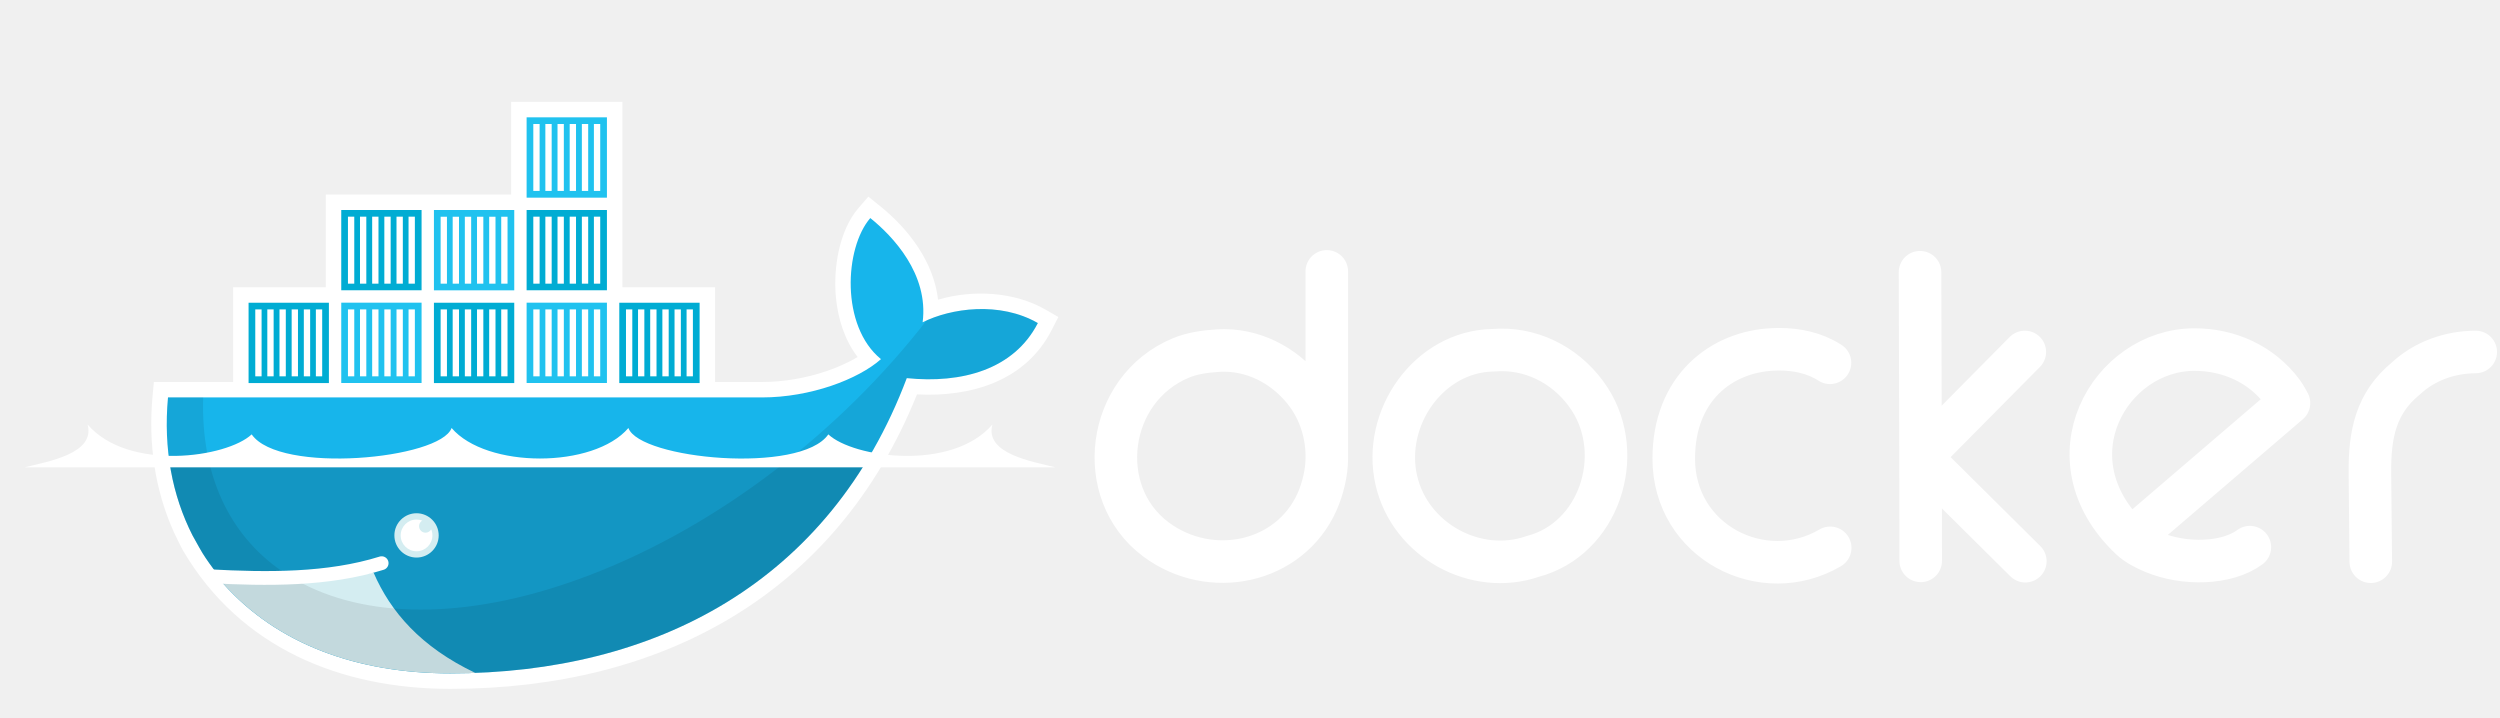
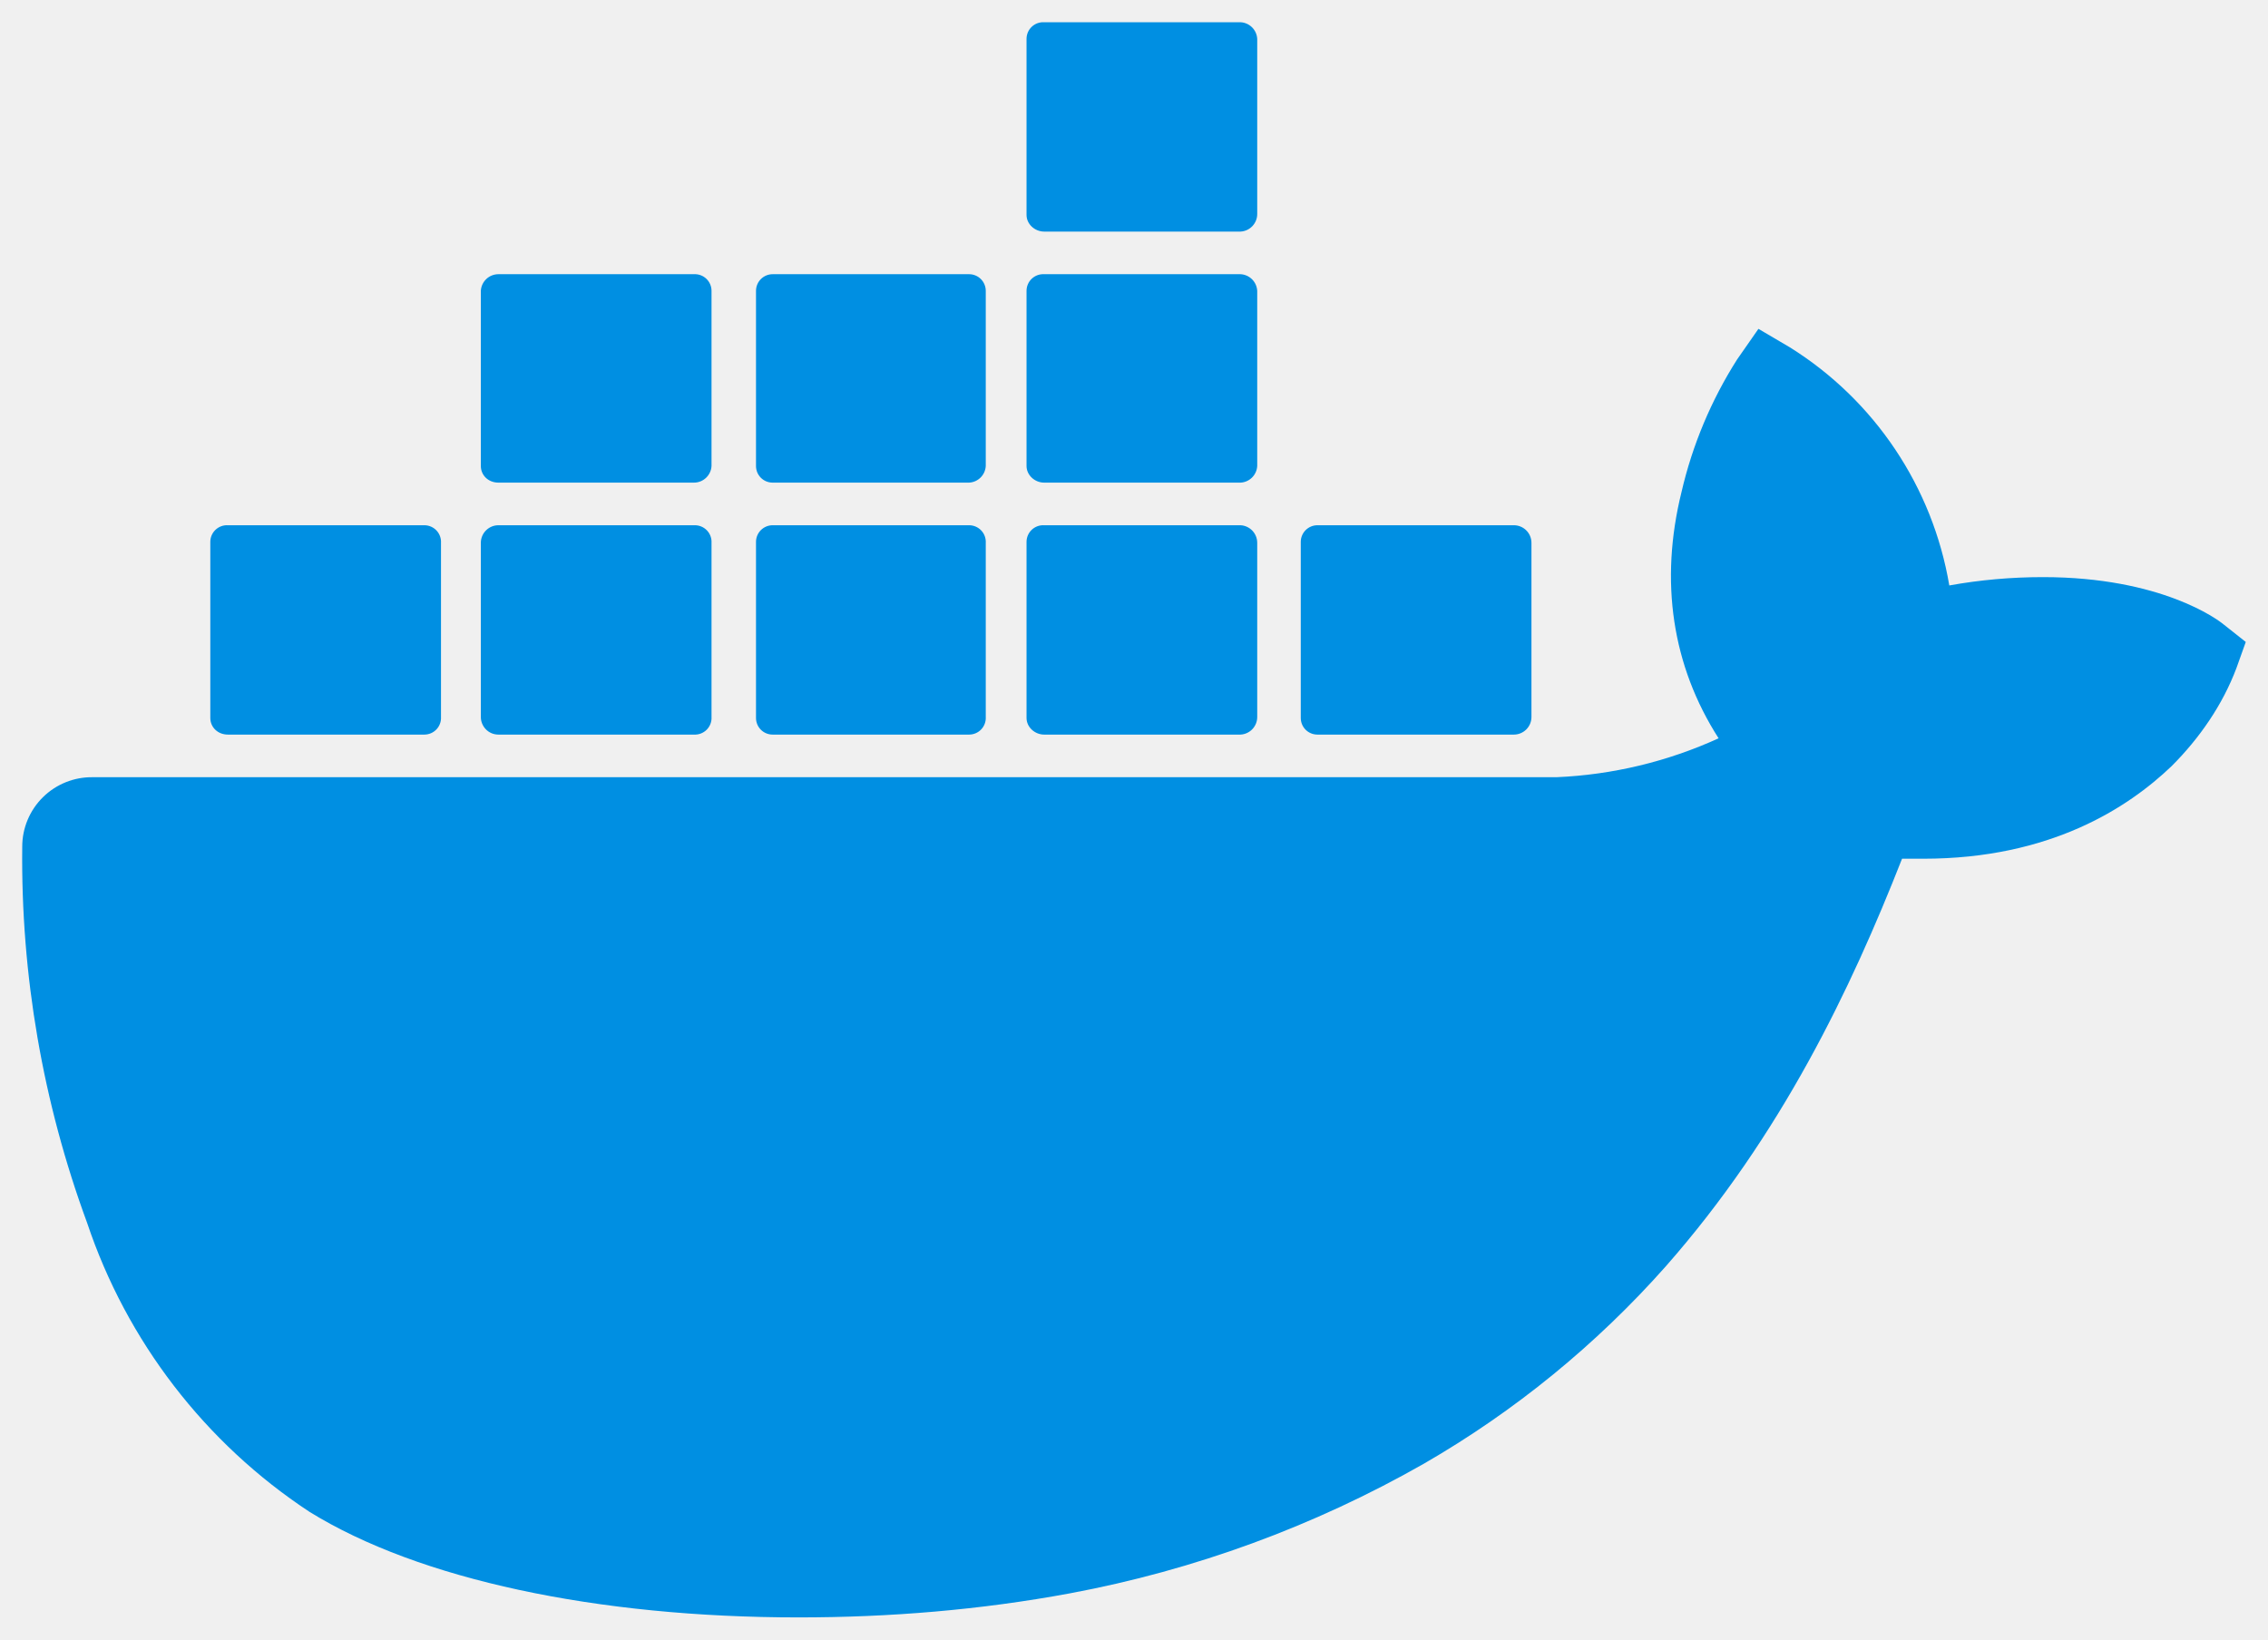
- <svg xmlns="http://www.w3.org/2000/svg" xmlns:xlink="http://www.w3.org/1999/xlink" viewBox="1.95 11.36 113.9 32.71">
-   <defs>
-     <clipPath id="A">
-       <path d="M76 2v46H54v23H35.58l-.206 2c-1.15 12.53 1.036 24.088 6.063 33.97l1.688 3.03c1 1.817 2.2 3.523 3.438 5.188s1.686 2.583 2.47 3.688C62.32 133.8 82.13 141 105 141c50.648 0 93.633-22.438 112.656-72.844C231.153 69.54 244.1 66.08 250 54.563c-9.4-5.424-21.478-3.685-28.437-.187L240 2l-72 46h-23V2z" />
-     </clipPath>
-   </defs>
-   <g transform="matrix(.184659 0 0 .184659 3.070472 31.69813)">
-     <path d="M467.82 28.24l-.042-25.558-.127-45.657M493.505-23.3L467.778 2.68l25.854 25.642m-172.347-25.3c.124-5.48-1.47-11.08-4.697-15.614-4.65-6.53-12.18-11-20.438-11.086-.55 0-1.096 0-1.65.042-3.265.202-6.427.655-9.225 1.82-18.4 7.656-21.66 33.208-6.136 44.77 13.445 10 33.002 5.924 39.775-9.35 1.43-3.228 2.37-7.297 2.37-10.58v-46.207M445.436-20.63c-3.8-2.462-8.255-3.35-12.652-3.343-.477 0-.967.024-1.396.042-12.713.547-24.5 9.53-24.5 26.954 0 20.6 22.088 31.718 38.6 22.003m74.135-2.243l39.056-33.47s-.95-1.797-1.566-2.623c-5.257-7.056-13.3-10.58-21.75-10.58-20.9 0-36.582 27.037-15.74 46.673 1.443 1.36 3.425 2.425 5.628 3.343 7.647 3.188 18.117 2.927 23.78-1.27m-185-48.663c-.593.01-1.182.074-1.777.085-15.855.3-27.286 16.76-23.823 32.032 3.375 14.883 19.634 23.696 33.682 18.83 16.36-4.3 23.03-24.9 14.048-38.802-4.913-7.6-13.24-12.313-22.13-12.144zm240.726.508c-6.42.017-12.673 2.266-17.307 6.6-7.308 6.03-8.894 13.647-8.8 23.273l.212 21.877" fill="none" stroke-width="10.5" stroke-linejoin="round" stroke="#fff" stroke-linecap="round" />
-     <path d="M147.488-39.268h22.866v23.375h11.562c5.34 0 10.83-.95 15.887-2.664 2.484-.842 5.273-2.015 7.724-3.5-3.228-4.214-4.876-9.536-5.36-14.78-.66-7.134.78-16.42 5.6-22.004l2.404-2.78 2.864 2.302c7.2 5.794 13.276 13.9 14.345 23.118 8.683-2.554 18.878-1.95 26.53 2.467l3.14 1.812-1.653 3.226C246.933-16.053 233.4-12.14 220.17-12.833c-19.796 49.31-62.897 72.653-115.156 72.653-27 0-51.77-10.093-65.876-34.047-.827-1.488-1.535-3.044-2.286-4.572C32.084 10.657 30.5-.894 31.574-12.436l.322-3.457H51.45v-23.375h22.866v-22.866h45.732V-85h27.44v45.732" fill="#fff" />
-     <g transform="translate(0 -85)" clip-path="url(#A)">
-       <g id="B">
-         <g id="C" transform="translate(0 -22.866)">
-           <path d="M123.86 3.8h19.818v19.817H123.86z" fill="#00acd3" />
-           <path d="M123.86 26.676h19.818v19.818H123.86z" fill="#20c2ef" />
-           <path id="D" d="M126.292 21.977V5.46m2.972 16.516V5.46m3.002 16.516V5.46m3.003 16.516V5.46m3.003 16.516V5.46m2.97 16.516V5.46" stroke-width="1.56" stroke="#fff" />
-           <use xlink:href="#D" y="22.866" />
-         </g>
-         <use xlink:href="#C" transform="matrix(1 0 0 -1 22.866 4.572651)" />
-       </g>
-       <use xlink:href="#B" x="-91.464" y="45.732" />
-       <use xlink:href="#B" x="-45.732" y="45.732" />
-       <use xlink:href="#B" y="45.732" />
-       <path d="M221.57 54.38c1.533-11.915-7.384-21.275-12.914-25.718-6.373 7.368-7.363 26.678 2.635 34.807-5.58 4.956-17.337 9.448-29.376 9.448H34C32.83 85.484 34 146 34 146h217l-.987-91.424c-9.4-5.424-21.484-3.694-28.443-.197" fill="#17b5eb" />
-       <path d="M34 89v57h217V89" fill-opacity=".17" />
-       <path d="M111.237 140.9c-13.54-6.425-20.972-15.16-25.107-24.694L45 118l21 28 45.237-5.1" fill="#d4edf1" />
-       <path d="M222.5 53.938v.03c-20.86 26.9-50.783 50.38-82.906 62.72-28.655 11.008-53.638 11.06-70.875 2.22-1.856-1.048-3.676-2.212-5.5-3.312-12.637-8.832-19.754-23.44-19.156-42.687H34V146h217V50h-25z" fill-opacity=".085" />
-     </g>
-     <path d="M45.625 32.03c14.165.775 29.282.914 42.47-3.22" fill="none" stroke-width="3.4" stroke="#fff" stroke-linecap="round" />
-     <path d="M102.17 21.96a5.47 5.47 0 0 1-5.467 5.467 5.47 5.47 0 0 1-5.468-5.467 5.47 5.47 0 0 1 5.468-5.468 5.47 5.47 0 0 1 5.467 5.468z" fill="#d4edf1" />
-     <path d="M98.12 18.308a1.6 1.6 0 0 0 .798 2.981c.605 0 1.13-.336 1.402-.832.192.462.298.97.298 1.502 0 2.162-1.753 3.915-3.916 3.915s-3.916-1.753-3.916-3.915a3.92 3.92 0 0 1 3.916-3.917 3.91 3.91 0 0 1 1.418.265zM0 5.162h254.327c-5.538-1.405-17.52-3.302-15.545-10.56-10.07 11.652-34.353 8.174-40.48 2.43-6.825 9.898-46.555 6.136-49.326-1.575-8.556 10.04-35.067 10.04-43.623 0-2.772 7.7-42.5 11.473-49.327 1.575-6.128 5.746-30.4 9.223-40.48-2.43C17.522 1.86 5.54 3.758 0 5.162" fill="#fff" />
-   </g>
+ <svg xmlns="http://www.w3.org/2000/svg" viewBox="-0.24 3.15 24.48 17.7" fill="#008fe2">
+   <path d="M13.98 11.08h2.12a.19.19 0 0 0 .19-.19V9.01a.19.19 0 0 0-.19-.19h-2.12a.18.18 0 0 0-.18.18v1.9c0 .1.08.18.18.18m-2.95-5.43h2.12a.19.19 0 0 0 .18-.19V3.57a.19.19 0 0 0-.18-.18h-2.12a.18.18 0 0 0-.19.18v1.9c0 .1.09.18.19.18m0 2.71h2.12a.19.19 0 0 0 .18-.18V6.29a.19.19 0 0 0-.18-.18h-2.12a.18.18 0 0 0-.19.18v1.89c0 .1.09.18.19.18m-2.93 0h2.12a.19.19 0 0 0 .18-.18V6.29a.18.18 0 0 0-.18-.18H8.1a.18.18 0 0 0-.18.18v1.89c0 .1.08.18.18.18m-2.96 0h2.11a.19.19 0 0 0 .19-.18V6.29a.18.18 0 0 0-.19-.18H5.14a.19.19 0 0 0-.19.18v1.89c0 .1.08.18.19.18m5.89 2.72h2.12a.19.19 0 0 0 .18-.19V9.01a.19.19 0 0 0-.18-.19h-2.12a.18.18 0 0 0-.19.18v1.9c0 .1.09.18.19.18m-2.93 0h2.12a.18.18 0 0 0 .18-.19V9.01a.18.18 0 0 0-.18-.19H8.1a.18.18 0 0 0-.18.18v1.9c0 .1.08.18.18.18m-2.96 0h2.11a.18.18 0 0 0 .19-.19V9.01a.18.18 0 0 0-.18-.19H5.14a.19.19 0 0 0-.19.19v1.88c0 .1.08.19.19.19m-2.92 0h2.12a.18.18 0 0 0 .18-.19V9.01a.18.18 0 0 0-.18-.19H2.22a.18.18 0 0 0-.19.18v1.9c0 .1.08.18.19.18m21.54-1.19c-.06-.05-.67-.51-1.95-.51-.34 0-.68.03-1.01.09a3.77 3.77 0 0 0-1.72-2.57l-.34-.2-.23.33a4.6 4.6 0 0 0-.6 1.43c-.24.97-.1 1.88.4 2.66a4.7 4.7 0 0 1-1.75.42H.76a.75.75 0 0 0-.76.75 11.38 11.38 0 0 0 .7 4.06 6.03 6.03 0 0 0 2.4 3.12c1.18.73 3.1 1.14 5.28 1.14.98 0 1.96-.08 2.93-.26a12.25 12.25 0 0 0 3.82-1.4 10.5 10.5 0 0 0 2.61-2.13c1.25-1.42 2-3 2.55-4.4h.23c1.37 0 2.21-.55 2.68-1 .3-.3.55-.66.7-1.06l.1-.28Z" />
</svg>
